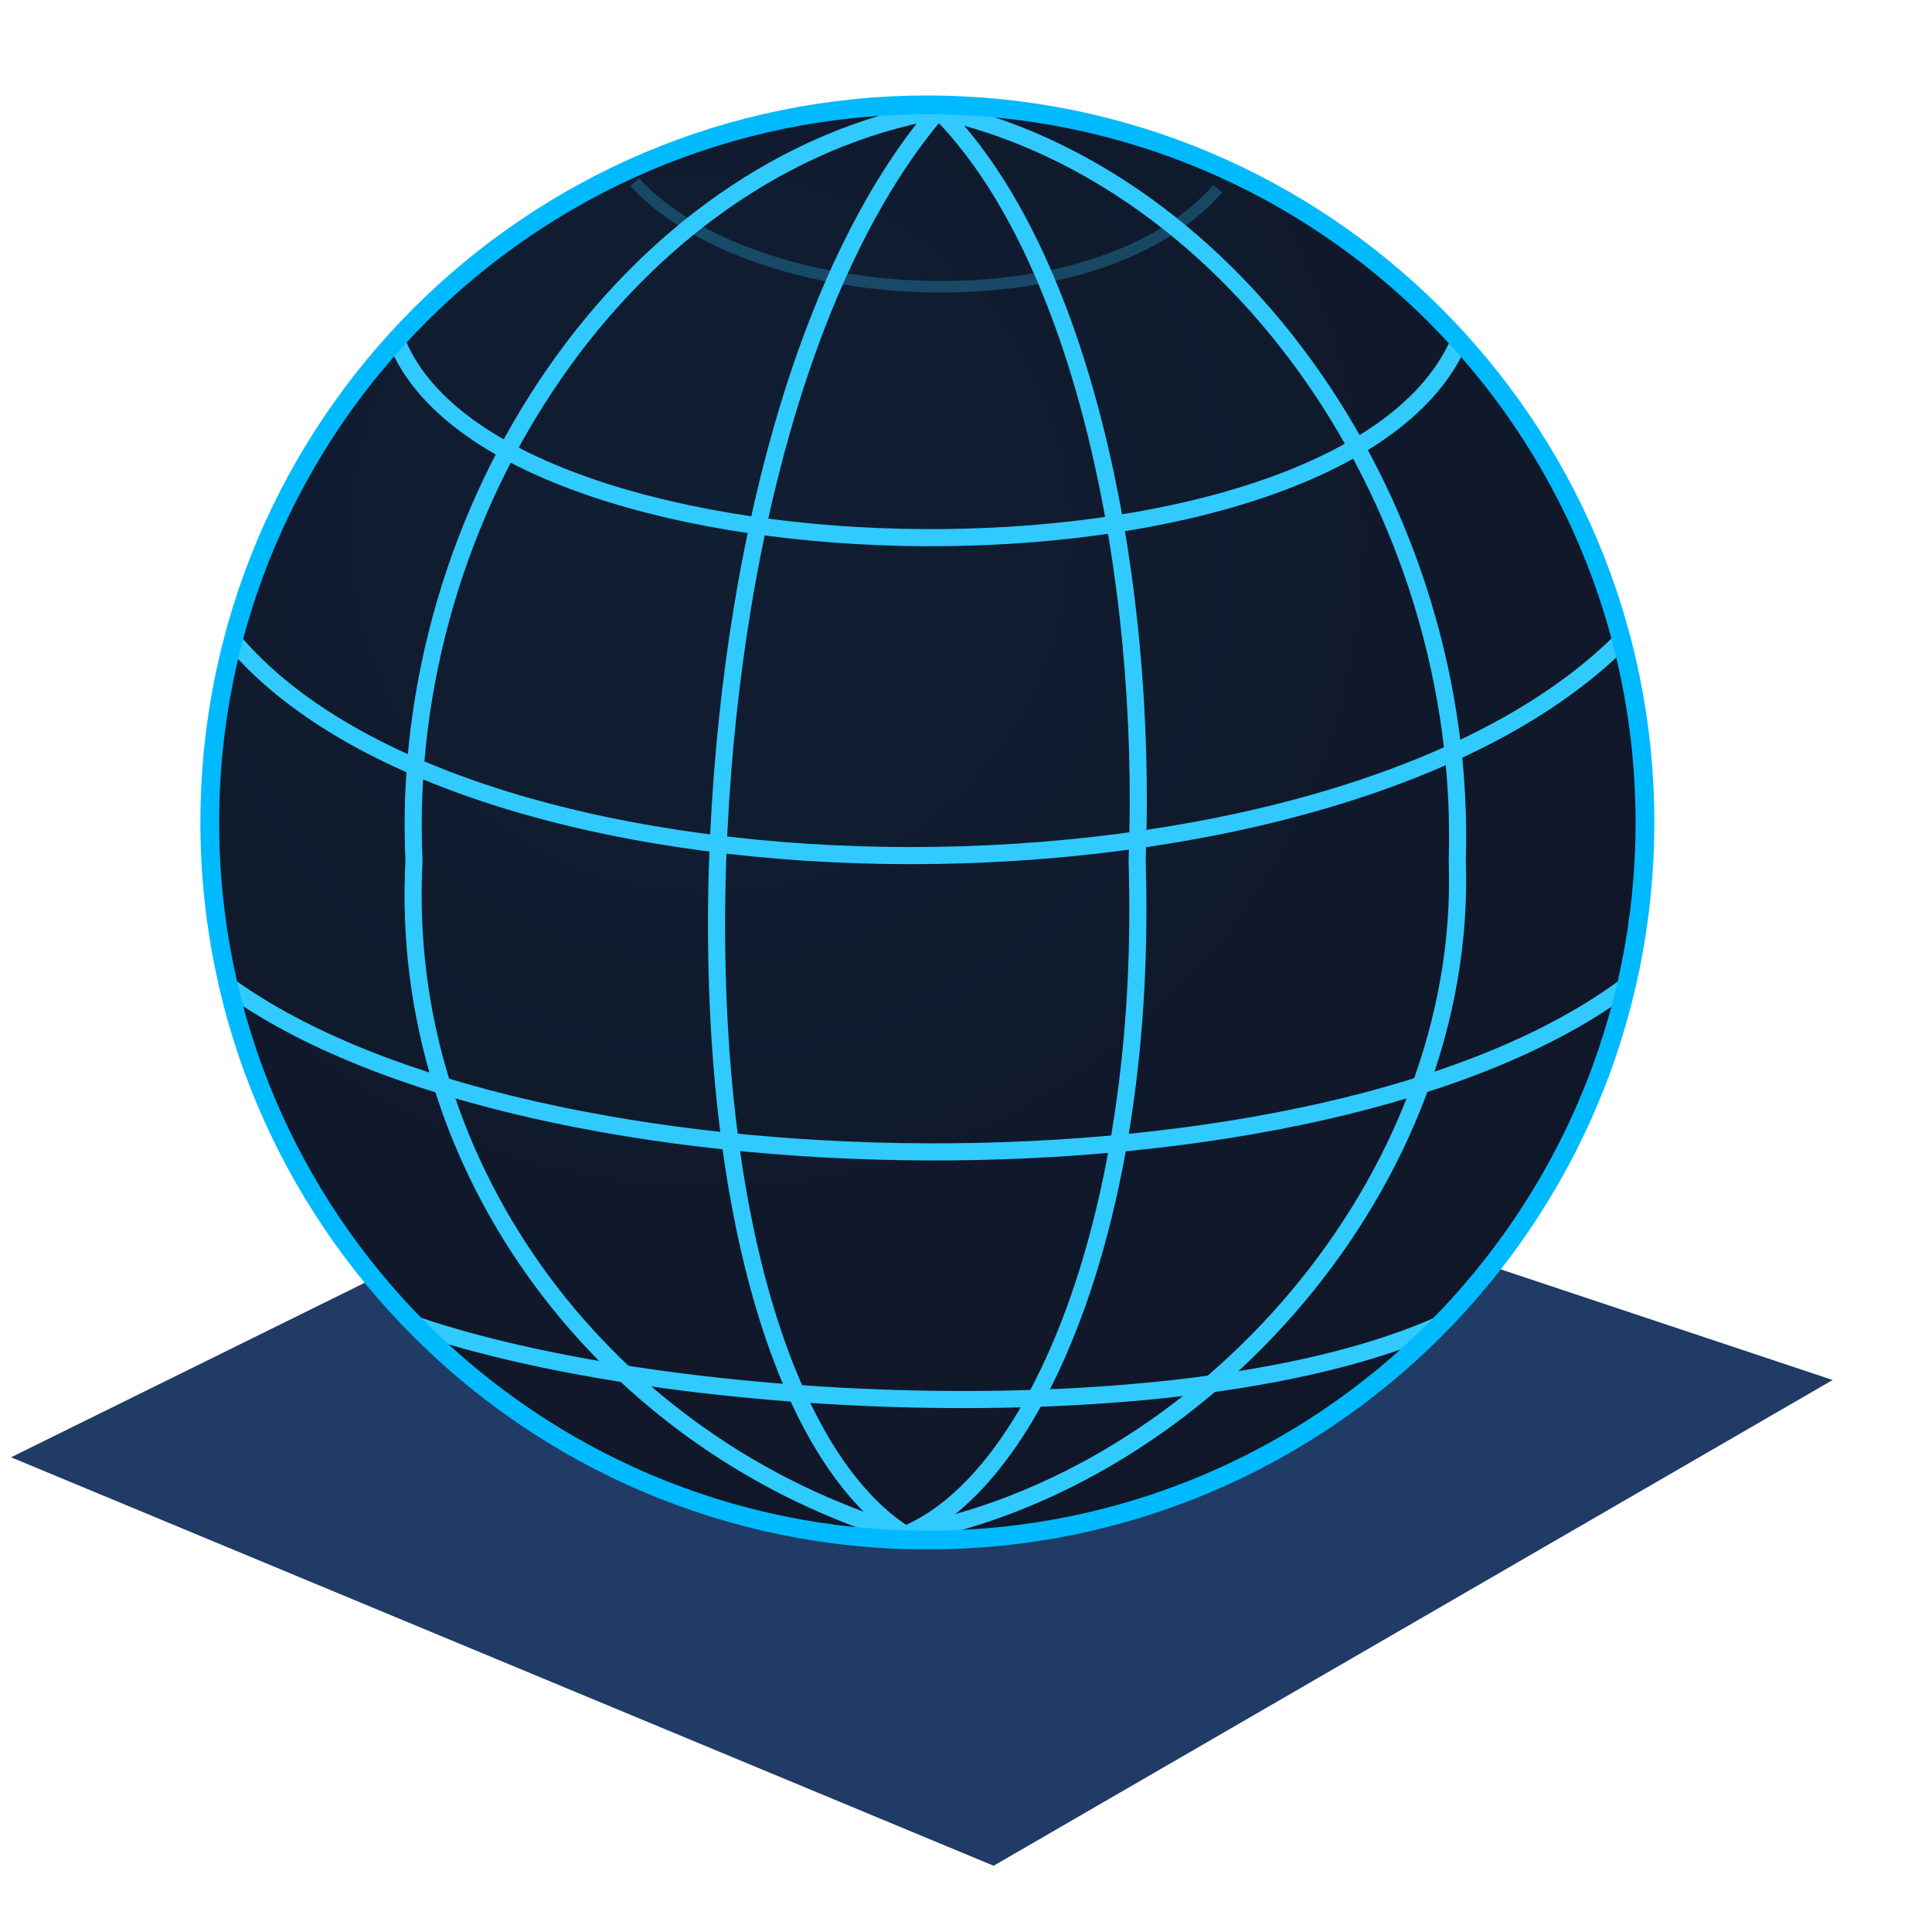
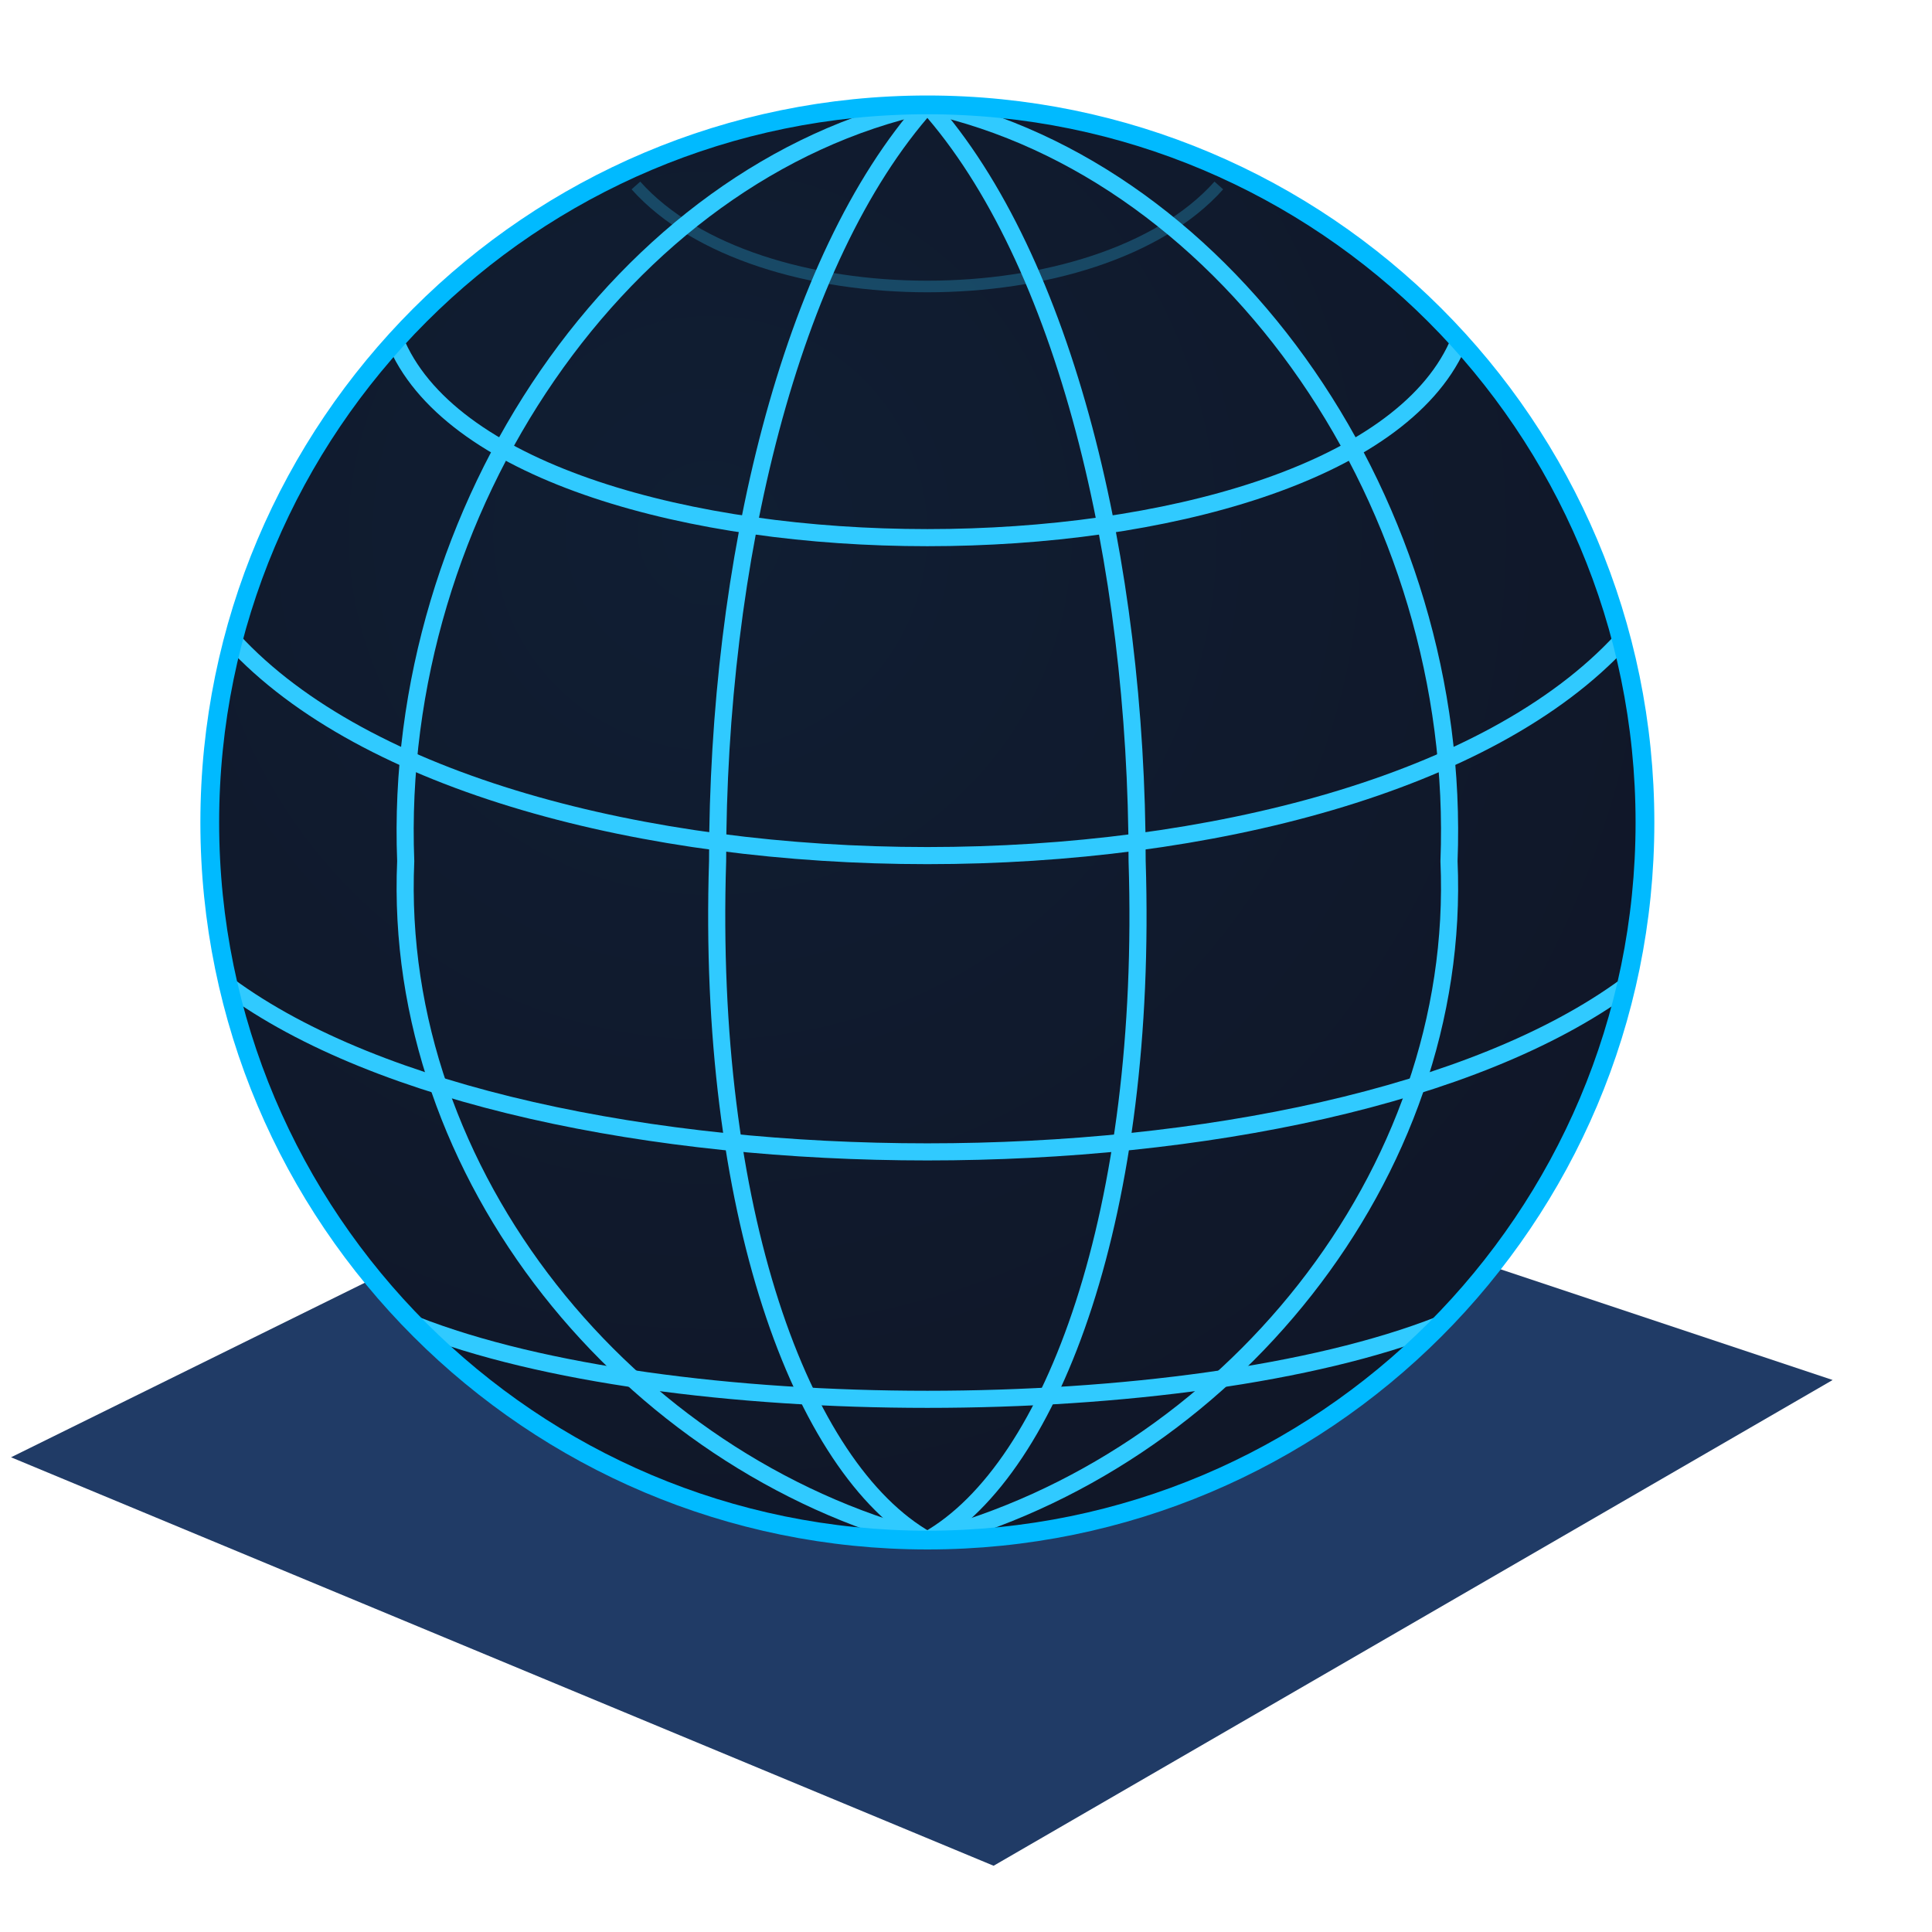
<svg xmlns="http://www.w3.org/2000/svg" version="1.1" width="175" height="175" viewBox="0 0 175 175" preserveAspectRatio="xMidYMid meet">
  <defs>
    <radialGradient id="internet-surface-paint" cx="0.35" cy="0.30" r="0.80">
      <stop offset="0" stop-color="#101e33" />
      <stop offset="1" stop-color="#101627" />
    </radialGradient>
  </defs>
  <g id="internet-ground-shadows">
    <path id="internet-ground-block" d="M1 132L76 95 166 125 90 169Z" fill="#203b66" />
  </g>
  <g id="internet-surface">
    <ellipse id="internet-surface-fill" cx="84" cy="74.5" rx="65" ry="65" fill="url(#internet-surface-paint)" />
  </g>
  <g id="internet-grid">
-     <path id="internet-meridian-west" d="M85 10C57 15 36 46 37.5 78C36 106 55 131 82 139" fill="none" stroke="#30caff" stroke-width="1.55" stroke-linecap="butt" stroke-linejoin="round" />
-     <path id="internet-meridian-inner-west" d="M85 10C73 24 66 50 65 78C64 109 71 132 82 139" fill="none" stroke="#30caff" stroke-width="1.55" stroke-linecap="butt" stroke-linejoin="round" />
-     <path id="internet-meridian-inner-east" d="M85 10C98 23 104 52 103 78C104 110 94 134 82 139" fill="none" stroke="#30caff" stroke-width="1.55" stroke-linecap="butt" stroke-linejoin="round" />
-     <path id="internet-meridian-east" d="M85 10C112 16 133 46 132 78C133 107 109 134 82 139" fill="none" stroke="#30caff" stroke-width="1.55" stroke-linecap="butt" stroke-linejoin="round" />
-     <path id="internet-latitude-upper" d="M36.1 31.3C46 54 121 55 132 31.3" fill="none" stroke="#30caff" stroke-width="1.55" stroke-linecap="butt" stroke-linejoin="round" />
-     <path id="internet-latitude-middle-upper" d="M21.1 58C43 84 121 84 146.9 58" fill="none" stroke="#30caff" stroke-width="1.55" stroke-linecap="butt" stroke-linejoin="round" />
-     <path id="internet-latitude-middle-lower" d="M20.7 89.3C48 109 120 109.7 147.3 89.3" fill="none" stroke="#30caff" stroke-width="1.55" stroke-linecap="butt" stroke-linejoin="round" />
-     <path id="internet-latitude-lower" d="M37.6 120C61 128 108 130 130.4 120" fill="none" stroke="#30caff" stroke-width="1.55" stroke-linecap="butt" stroke-linejoin="round" />
-     <path id="internet-polar-latitude" d="M57.5 16.5C68 28 99 30 110.3 17.1" fill="none" stroke="#30caff" stroke-width="1.05" opacity="0.26" stroke-linecap="butt" />
+     <path id="internet-meridian-west" d="M84 9.5C56.5 15.5 35.5 46 36.75 78C35.5 106.5 57 132.5 84 139.5" fill="none" stroke="#30caff" stroke-width="1.55" stroke-linecap="butt" stroke-linejoin="round" />
+     <path id="internet-meridian-inner-west" d="M84 9.5C71.5 23.5 65 51 65 78C64 109.5 72.5 133 84 139.5" fill="none" stroke="#30caff" stroke-width="1.55" stroke-linecap="butt" stroke-linejoin="round" />
+     <path id="internet-meridian-inner-east" d="M84 9.5C96.5 23.5 103 51 103 78C104 109.5 95.5 133 84 139.5" fill="none" stroke="#30caff" stroke-width="1.55" stroke-linecap="butt" stroke-linejoin="round" />
+     <path id="internet-meridian-east" d="M84 9.5C111.5 15.5 132.5 46 131.25 78C132.5 106.5 111 132.5 84 139.5" fill="none" stroke="#30caff" stroke-width="1.55" stroke-linecap="butt" stroke-linejoin="round" />
+     <path id="internet-latitude-upper" d="M36 31.3C46.5 54.5 121.5 54.5 132 31.3" fill="none" stroke="#30caff" stroke-width="1.55" stroke-linecap="butt" stroke-linejoin="round" />
+     <path id="internet-latitude-middle-upper" d="M21.1 58C45 84 123 84 146.9 58" fill="none" stroke="#30caff" stroke-width="1.55" stroke-linecap="butt" stroke-linejoin="round" />
+     <path id="internet-latitude-middle-lower" d="M20.7 89.3C48 109.35 120 109.35 147.3 89.3" fill="none" stroke="#30caff" stroke-width="1.55" stroke-linecap="butt" stroke-linejoin="round" />
+     <path id="internet-latitude-lower" d="M37.6 120C60.5 129 107.5 129 130.4 120" fill="none" stroke="#30caff" stroke-width="1.55" stroke-linecap="butt" stroke-linejoin="round" />
+     <path id="internet-polar-latitude" d="M57.6 16.8C68.5 29 99.5 29 110.4 16.8" fill="none" stroke="#30caff" stroke-width="1.05" opacity="0.26" stroke-linecap="butt" />
  </g>
  <g id="internet-outer-contour">
    <ellipse id="internet-outline" cx="84" cy="74.5" rx="65" ry="65" fill="none" stroke="#00baff" stroke-width="1.7" />
  </g>
</svg>
